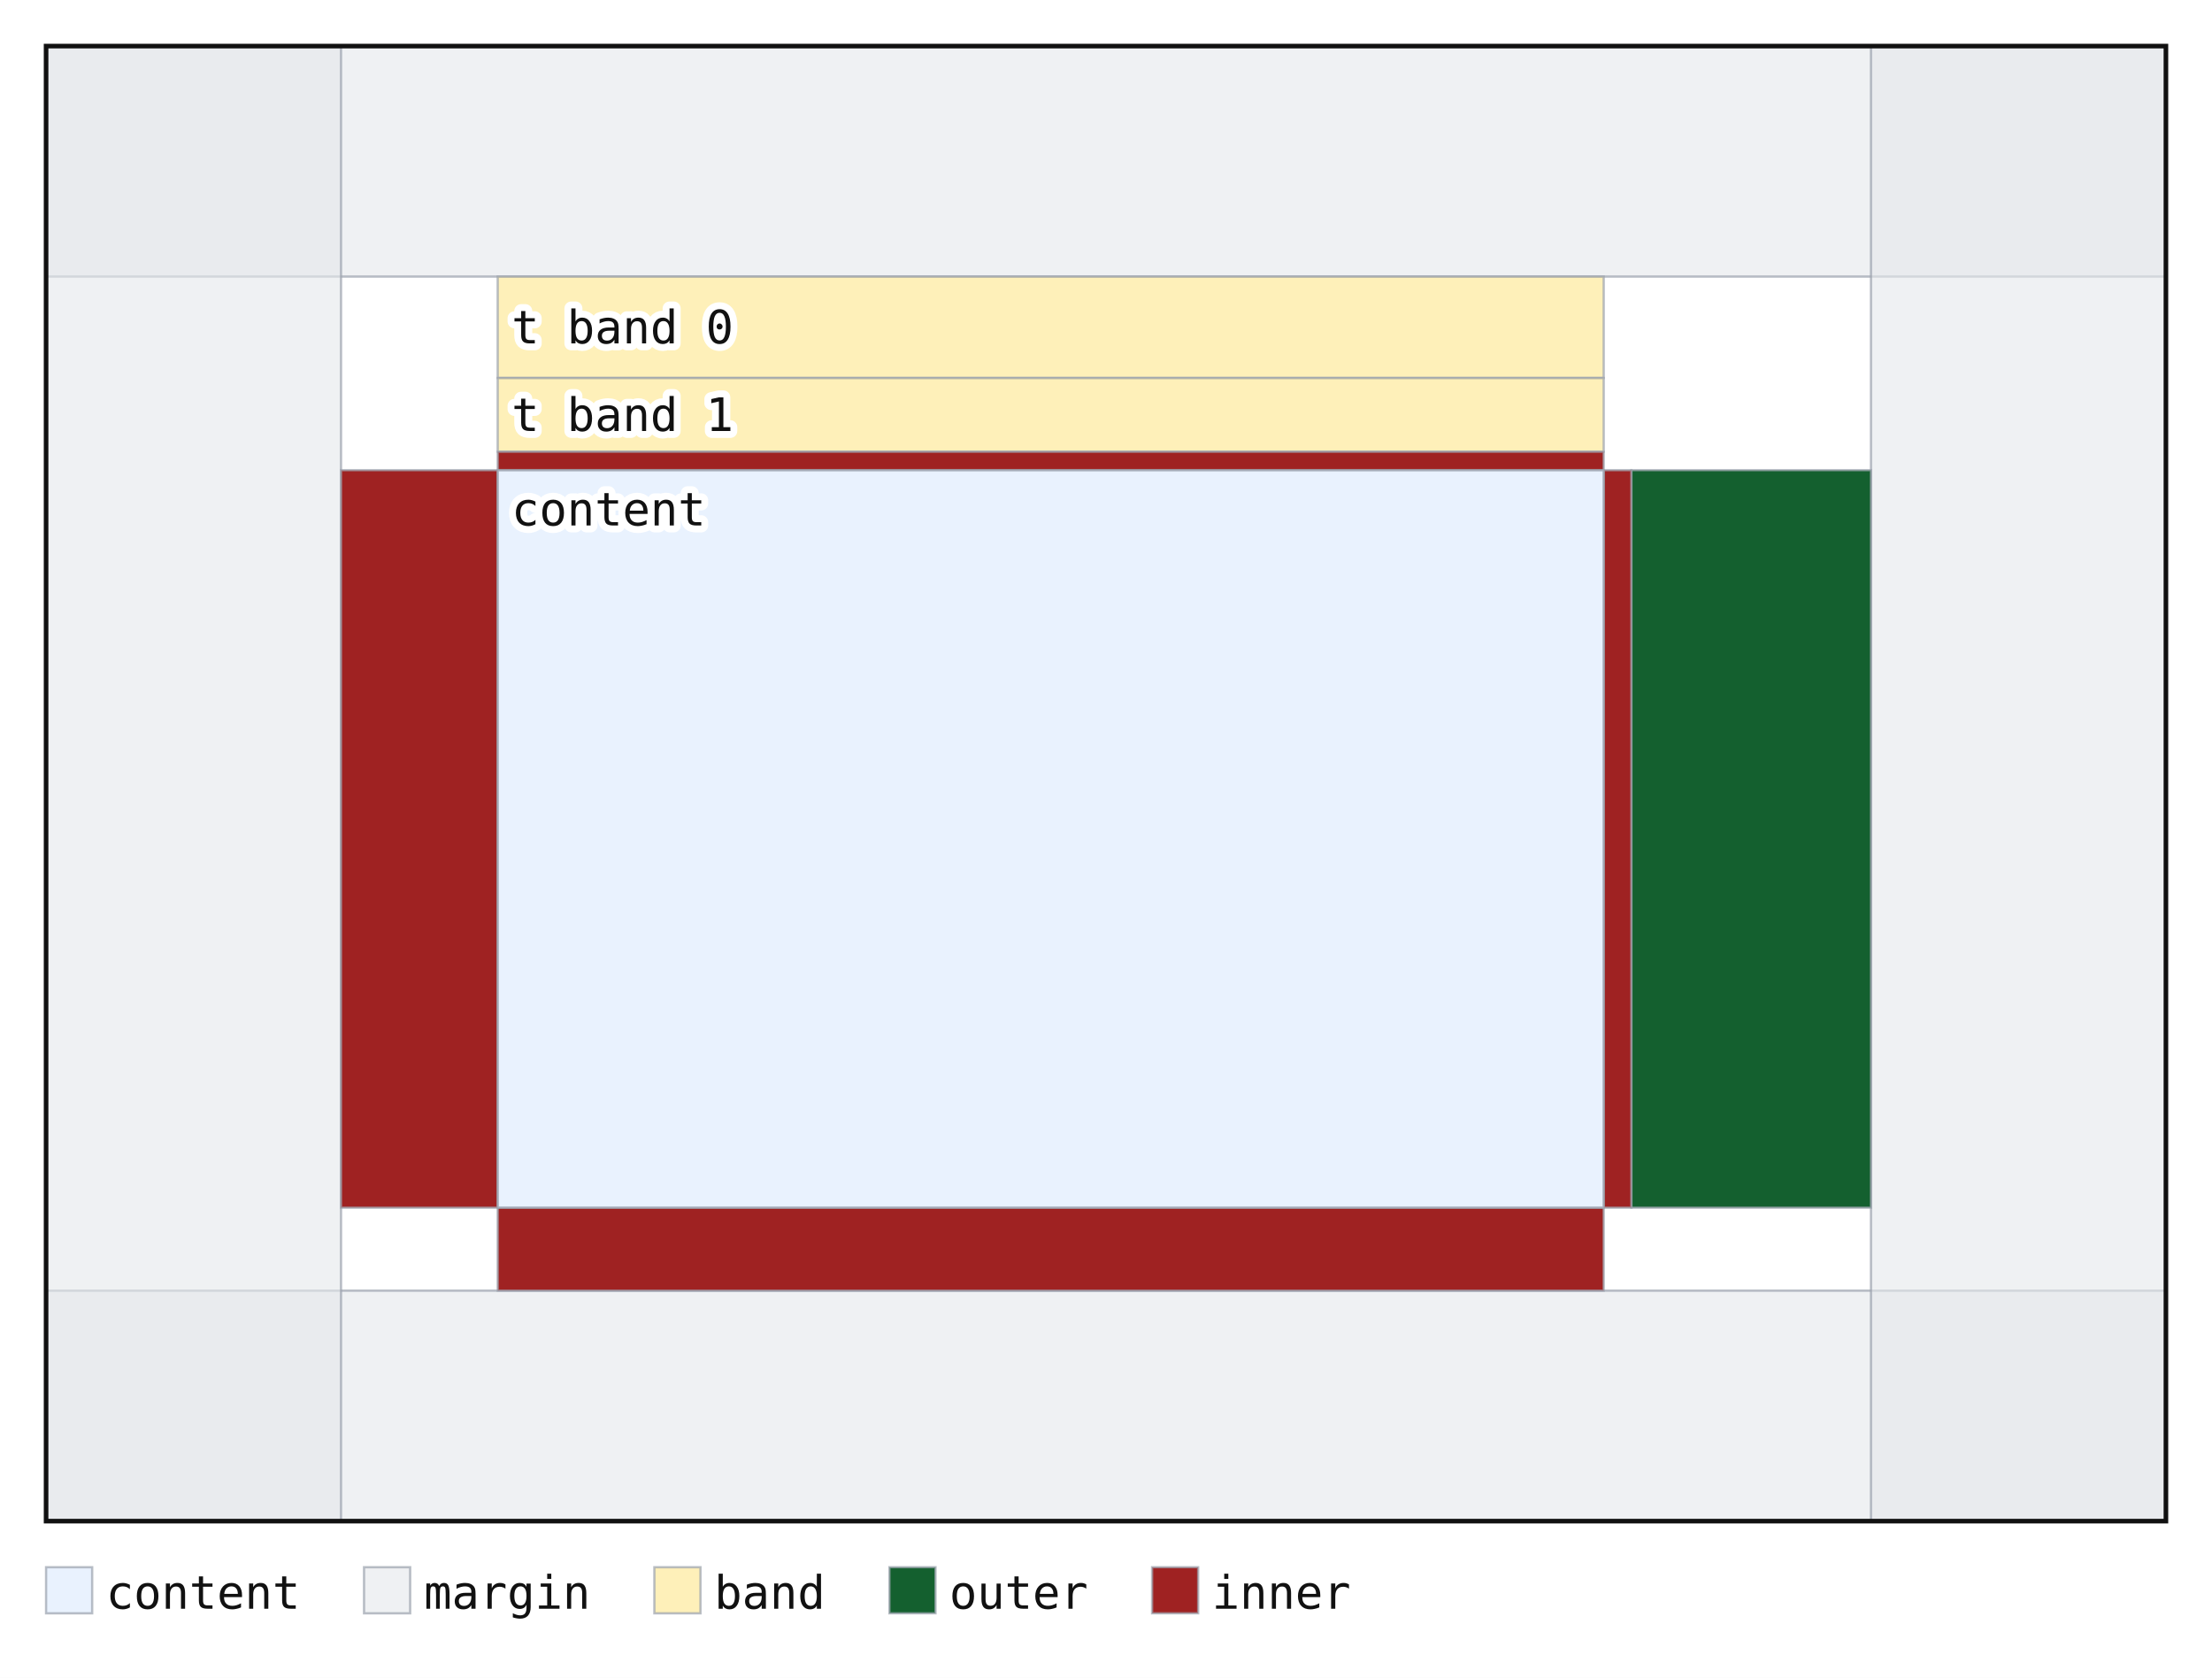
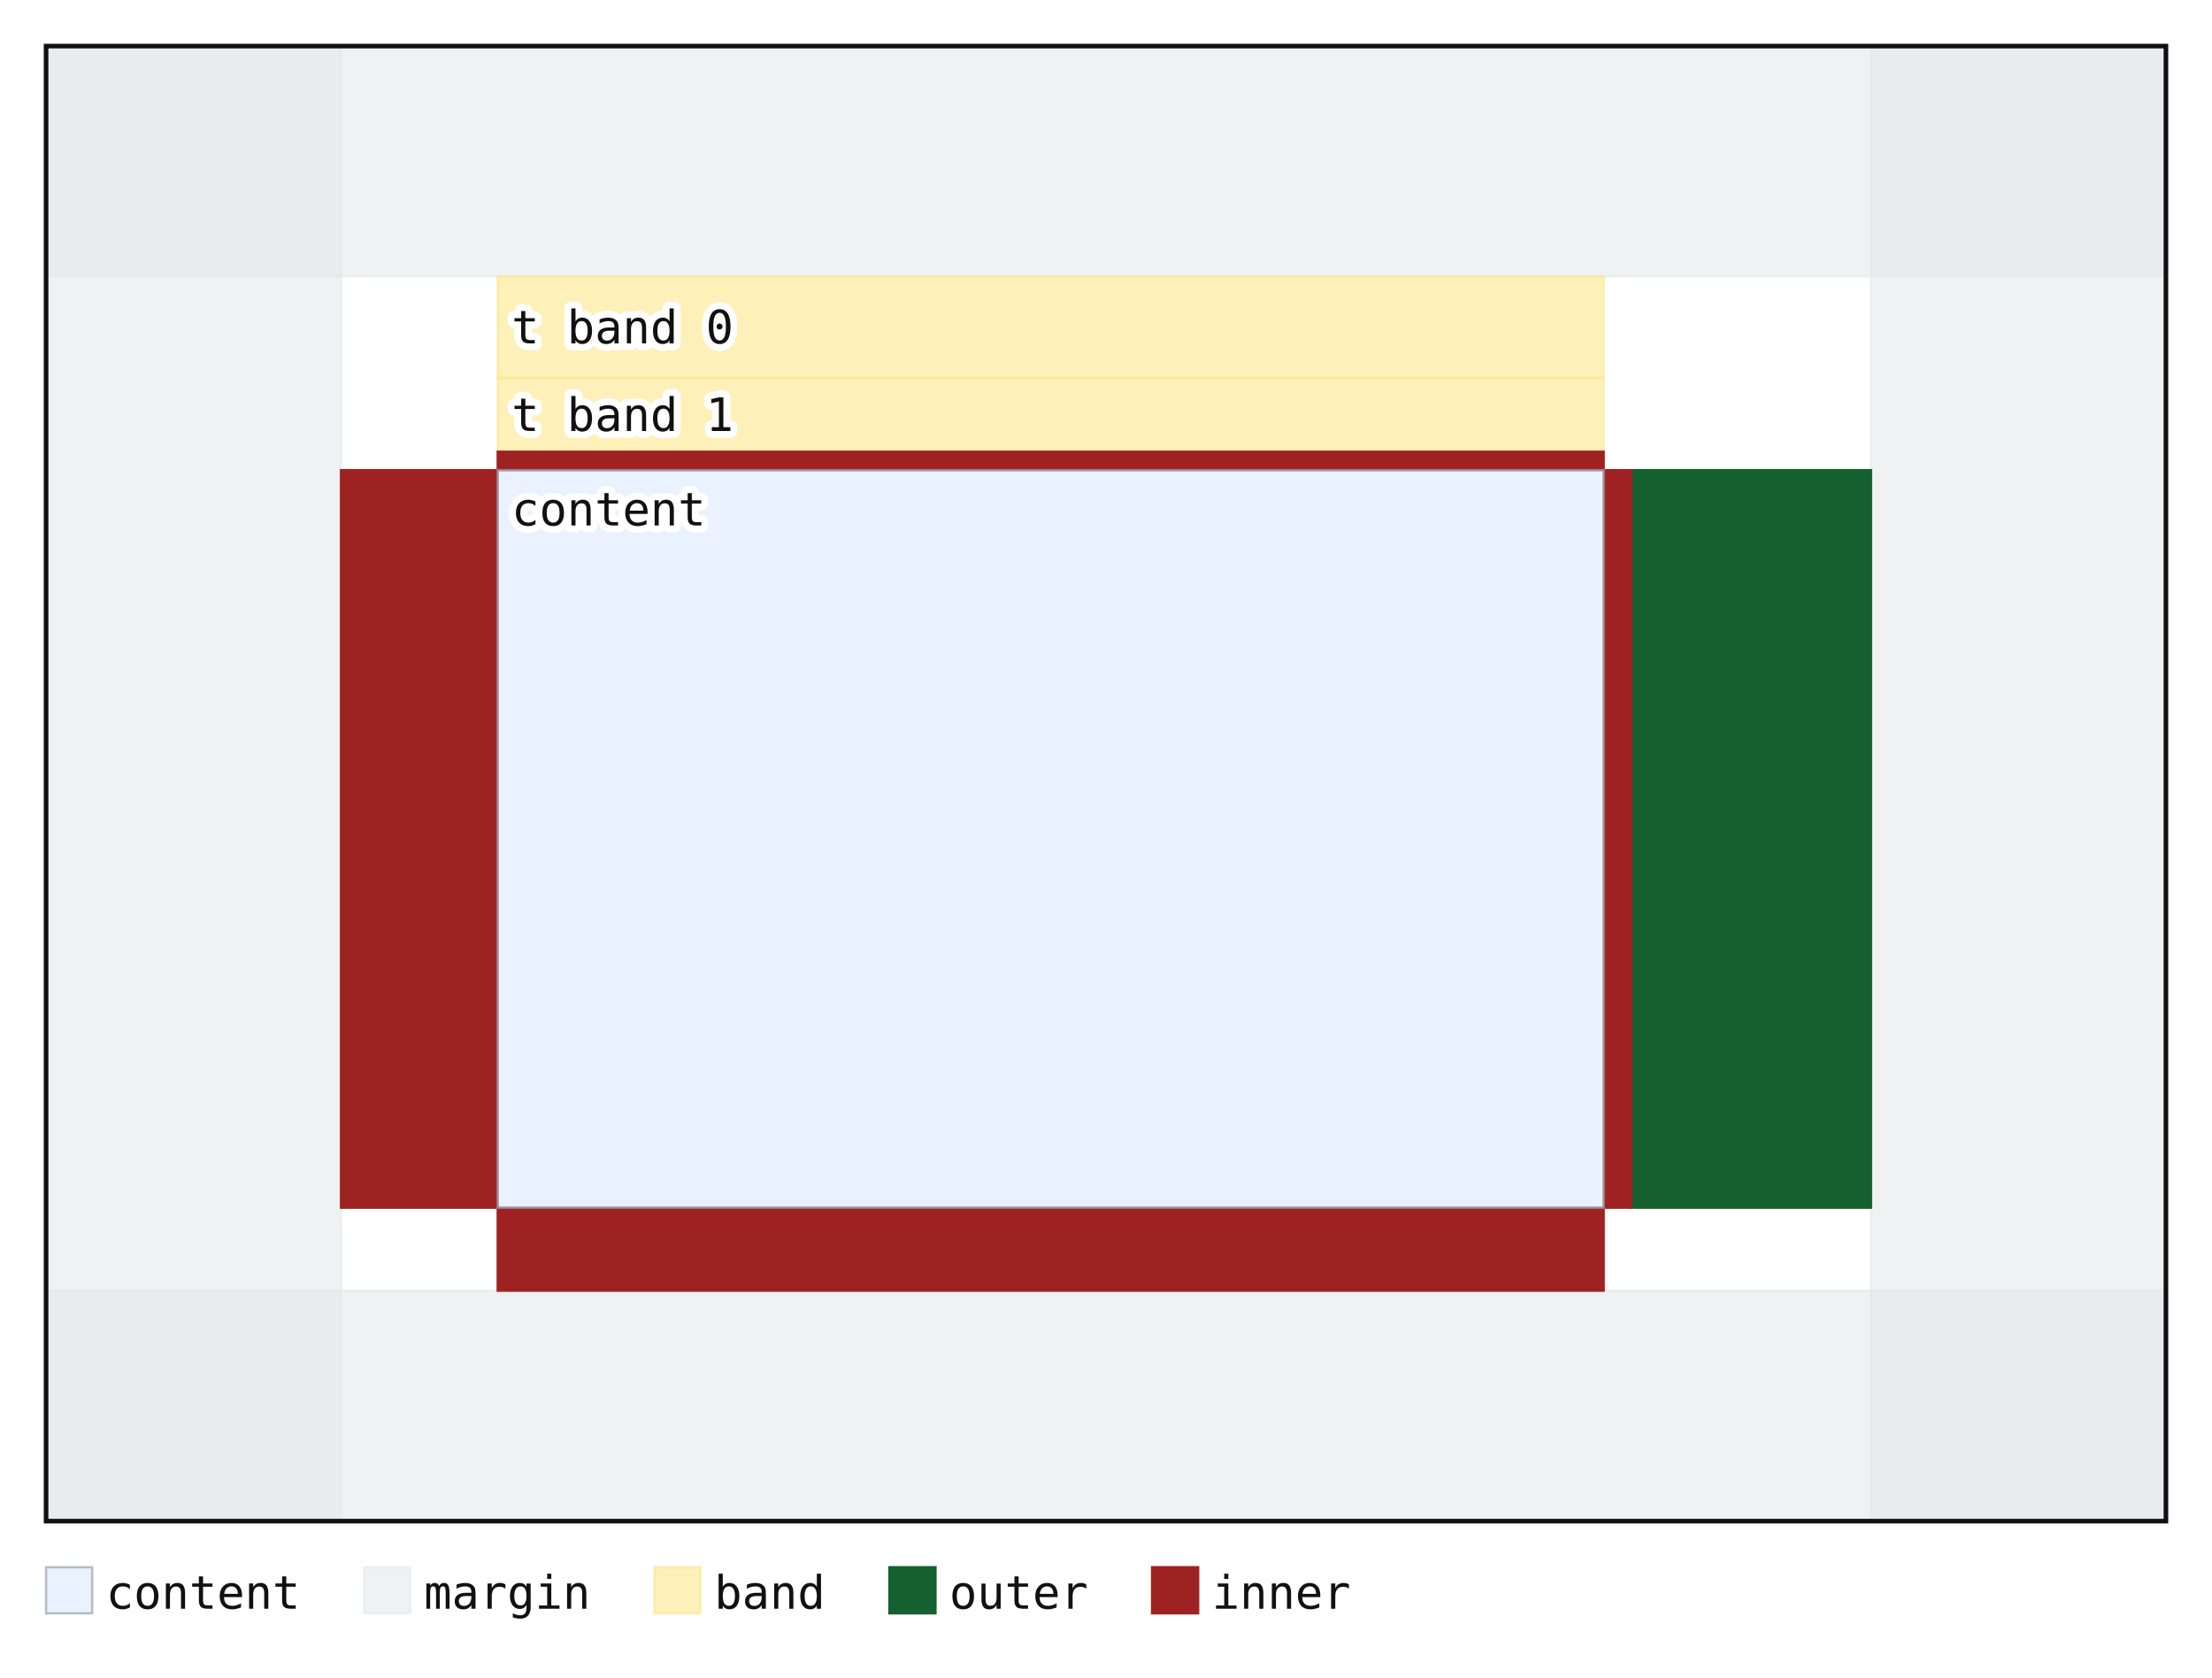
<svg xmlns="http://www.w3.org/2000/svg" viewBox="-10 -10 480 364" font-family="monospace" font-size="10">
  <rect x="-10" y="-10" width="480" height="364" fill="#ffffff" />
-   <rect x="0" y="0" width="460" height="50" fill="#e5e7eb" fill-opacity="0.6" stroke="#9ca3af" stroke-width="0.5" stroke-opacity="0.7" />
-   <rect x="98" y="50" width="240" height="22" fill="#fde68a" fill-opacity="0.6" stroke="#9ca3af" stroke-width="0.5" stroke-opacity="0.7" />
+   <rect x="0" y="0" width="460" height="50" fill="#e5e7eb" fill-opacity="0.6" stroke="#e5e7eb" stroke-width="0.5" stroke-opacity="0.6" />
+   <rect x="98" y="50" width="240" height="22" fill="#fde68a" fill-opacity="0.6" stroke="#fde68a" stroke-width="0.5" stroke-opacity="0.6" />
  <text x="101" y="64.5" fill="#111111" stroke="#ffffff" stroke-width="3" stroke-linejoin="round" paint-order="stroke">t band 0</text>
-   <rect x="98" y="72" width="240" height="16" fill="#fde68a" fill-opacity="0.6" stroke="#9ca3af" stroke-width="0.5" stroke-opacity="0.7" />
+   <rect x="98" y="72" width="240" height="16" fill="#fde68a" fill-opacity="0.6" stroke="#fde68a" stroke-width="0.5" stroke-opacity="0.6" />
  <text x="101" y="83.5" fill="#111111" stroke="#ffffff" stroke-width="3" stroke-linejoin="round" paint-order="stroke">t band 1</text>
-   <rect x="98" y="88" width="240" height="4" fill="#9f2222" stroke="#9ca3af" stroke-width="0.5" stroke-opacity="0.7" />
-   <rect x="0" y="270" width="460" height="50" fill="#e5e7eb" fill-opacity="0.6" stroke="#9ca3af" stroke-width="0.5" stroke-opacity="0.7" />
-   <rect x="98" y="252" width="240" height="18" fill="#9f2222" stroke="#9ca3af" stroke-width="0.5" stroke-opacity="0.7" />
-   <rect x="0" y="0" width="64" height="320" fill="#e5e7eb" fill-opacity="0.6" stroke="#9ca3af" stroke-width="0.5" stroke-opacity="0.7" />
-   <rect x="64" y="92" width="34" height="160" fill="#9f2222" stroke="#9ca3af" stroke-width="0.5" stroke-opacity="0.7" />
-   <rect x="396" y="0" width="64" height="320" fill="#e5e7eb" fill-opacity="0.6" stroke="#9ca3af" stroke-width="0.5" stroke-opacity="0.7" />
-   <rect x="344" y="92" width="52" height="160" fill="#14602f" stroke="#9ca3af" stroke-width="0.5" stroke-opacity="0.7" />
-   <rect x="338" y="92" width="6" height="160" fill="#9f2222" stroke="#9ca3af" stroke-width="0.5" stroke-opacity="0.7" />
+   <rect x="98" y="88" width="240" height="4" fill="#9f2222" stroke="#9f2222" stroke-width="0.5" />
+   <rect x="0" y="270" width="460" height="50" fill="#e5e7eb" fill-opacity="0.6" stroke="#e5e7eb" stroke-width="0.5" stroke-opacity="0.6" />
+   <rect x="98" y="252" width="240" height="18" fill="#9f2222" stroke="#9f2222" stroke-width="0.5" />
+   <rect x="0" y="0" width="64" height="320" fill="#e5e7eb" fill-opacity="0.6" stroke="#e5e7eb" stroke-width="0.5" stroke-opacity="0.6" />
+   <rect x="64" y="92" width="34" height="160" fill="#9f2222" stroke="#9f2222" stroke-width="0.5" />
+   <rect x="396" y="0" width="64" height="320" fill="#e5e7eb" fill-opacity="0.6" stroke="#e5e7eb" stroke-width="0.5" stroke-opacity="0.6" />
+   <rect x="344" y="92" width="52" height="160" fill="#14602f" stroke="#14602f" stroke-width="0.5" />
+   <rect x="338" y="92" width="6" height="160" fill="#9f2222" stroke="#9f2222" stroke-width="0.5" />
  <rect x="98" y="92" width="240" height="160" fill="#dbeafe" fill-opacity="0.6" stroke="#9ca3af" stroke-width="0.5" stroke-opacity="0.7" />
  <text x="101" y="104" fill="#111111" stroke="#ffffff" stroke-width="3" stroke-linejoin="round" paint-order="stroke">content</text>
  <rect x="0" y="330" width="10" height="10" fill="#dbeafe" fill-opacity="0.6" stroke="#9ca3af" stroke-width="0.5" stroke-opacity="0.7" />
  <text x="13" y="339" fill="#111111" stroke="#ffffff" stroke-width="3" stroke-linejoin="round" paint-order="stroke">content</text>
-   <rect x="69" y="330" width="10" height="10" fill="#e5e7eb" fill-opacity="0.6" stroke="#9ca3af" stroke-width="0.5" stroke-opacity="0.7" />
+   <rect x="69" y="330" width="10" height="10" fill="#e5e7eb" fill-opacity="0.6" stroke="#e5e7eb" stroke-width="0.5" stroke-opacity="0.6" />
  <text x="82" y="339" fill="#111111" stroke="#ffffff" stroke-width="3" stroke-linejoin="round" paint-order="stroke">margin</text>
-   <rect x="132" y="330" width="10" height="10" fill="#fde68a" fill-opacity="0.6" stroke="#9ca3af" stroke-width="0.5" stroke-opacity="0.7" />
+   <rect x="132" y="330" width="10" height="10" fill="#fde68a" fill-opacity="0.6" stroke="#fde68a" stroke-width="0.5" stroke-opacity="0.6" />
  <text x="145" y="339" fill="#111111" stroke="#ffffff" stroke-width="3" stroke-linejoin="round" paint-order="stroke">band</text>
-   <rect x="183" y="330" width="10" height="10" fill="#14602f" stroke="#9ca3af" stroke-width="0.5" stroke-opacity="0.7" />
+   <rect x="183" y="330" width="10" height="10" fill="#14602f" stroke="#14602f" stroke-width="0.5" />
  <text x="196" y="339" fill="#111111" stroke="#ffffff" stroke-width="3" stroke-linejoin="round" paint-order="stroke">outer</text>
-   <rect x="240" y="330" width="10" height="10" fill="#9f2222" stroke="#9ca3af" stroke-width="0.5" stroke-opacity="0.7" />
+   <rect x="240" y="330" width="10" height="10" fill="#9f2222" stroke="#9f2222" stroke-width="0.5" />
  <text x="253" y="339" fill="#111111" stroke="#ffffff" stroke-width="3" stroke-linejoin="round" paint-order="stroke">inner</text>
  <rect x="0" y="0" width="460" height="320" fill="none" stroke="#111111" stroke-width="1" />
</svg>
